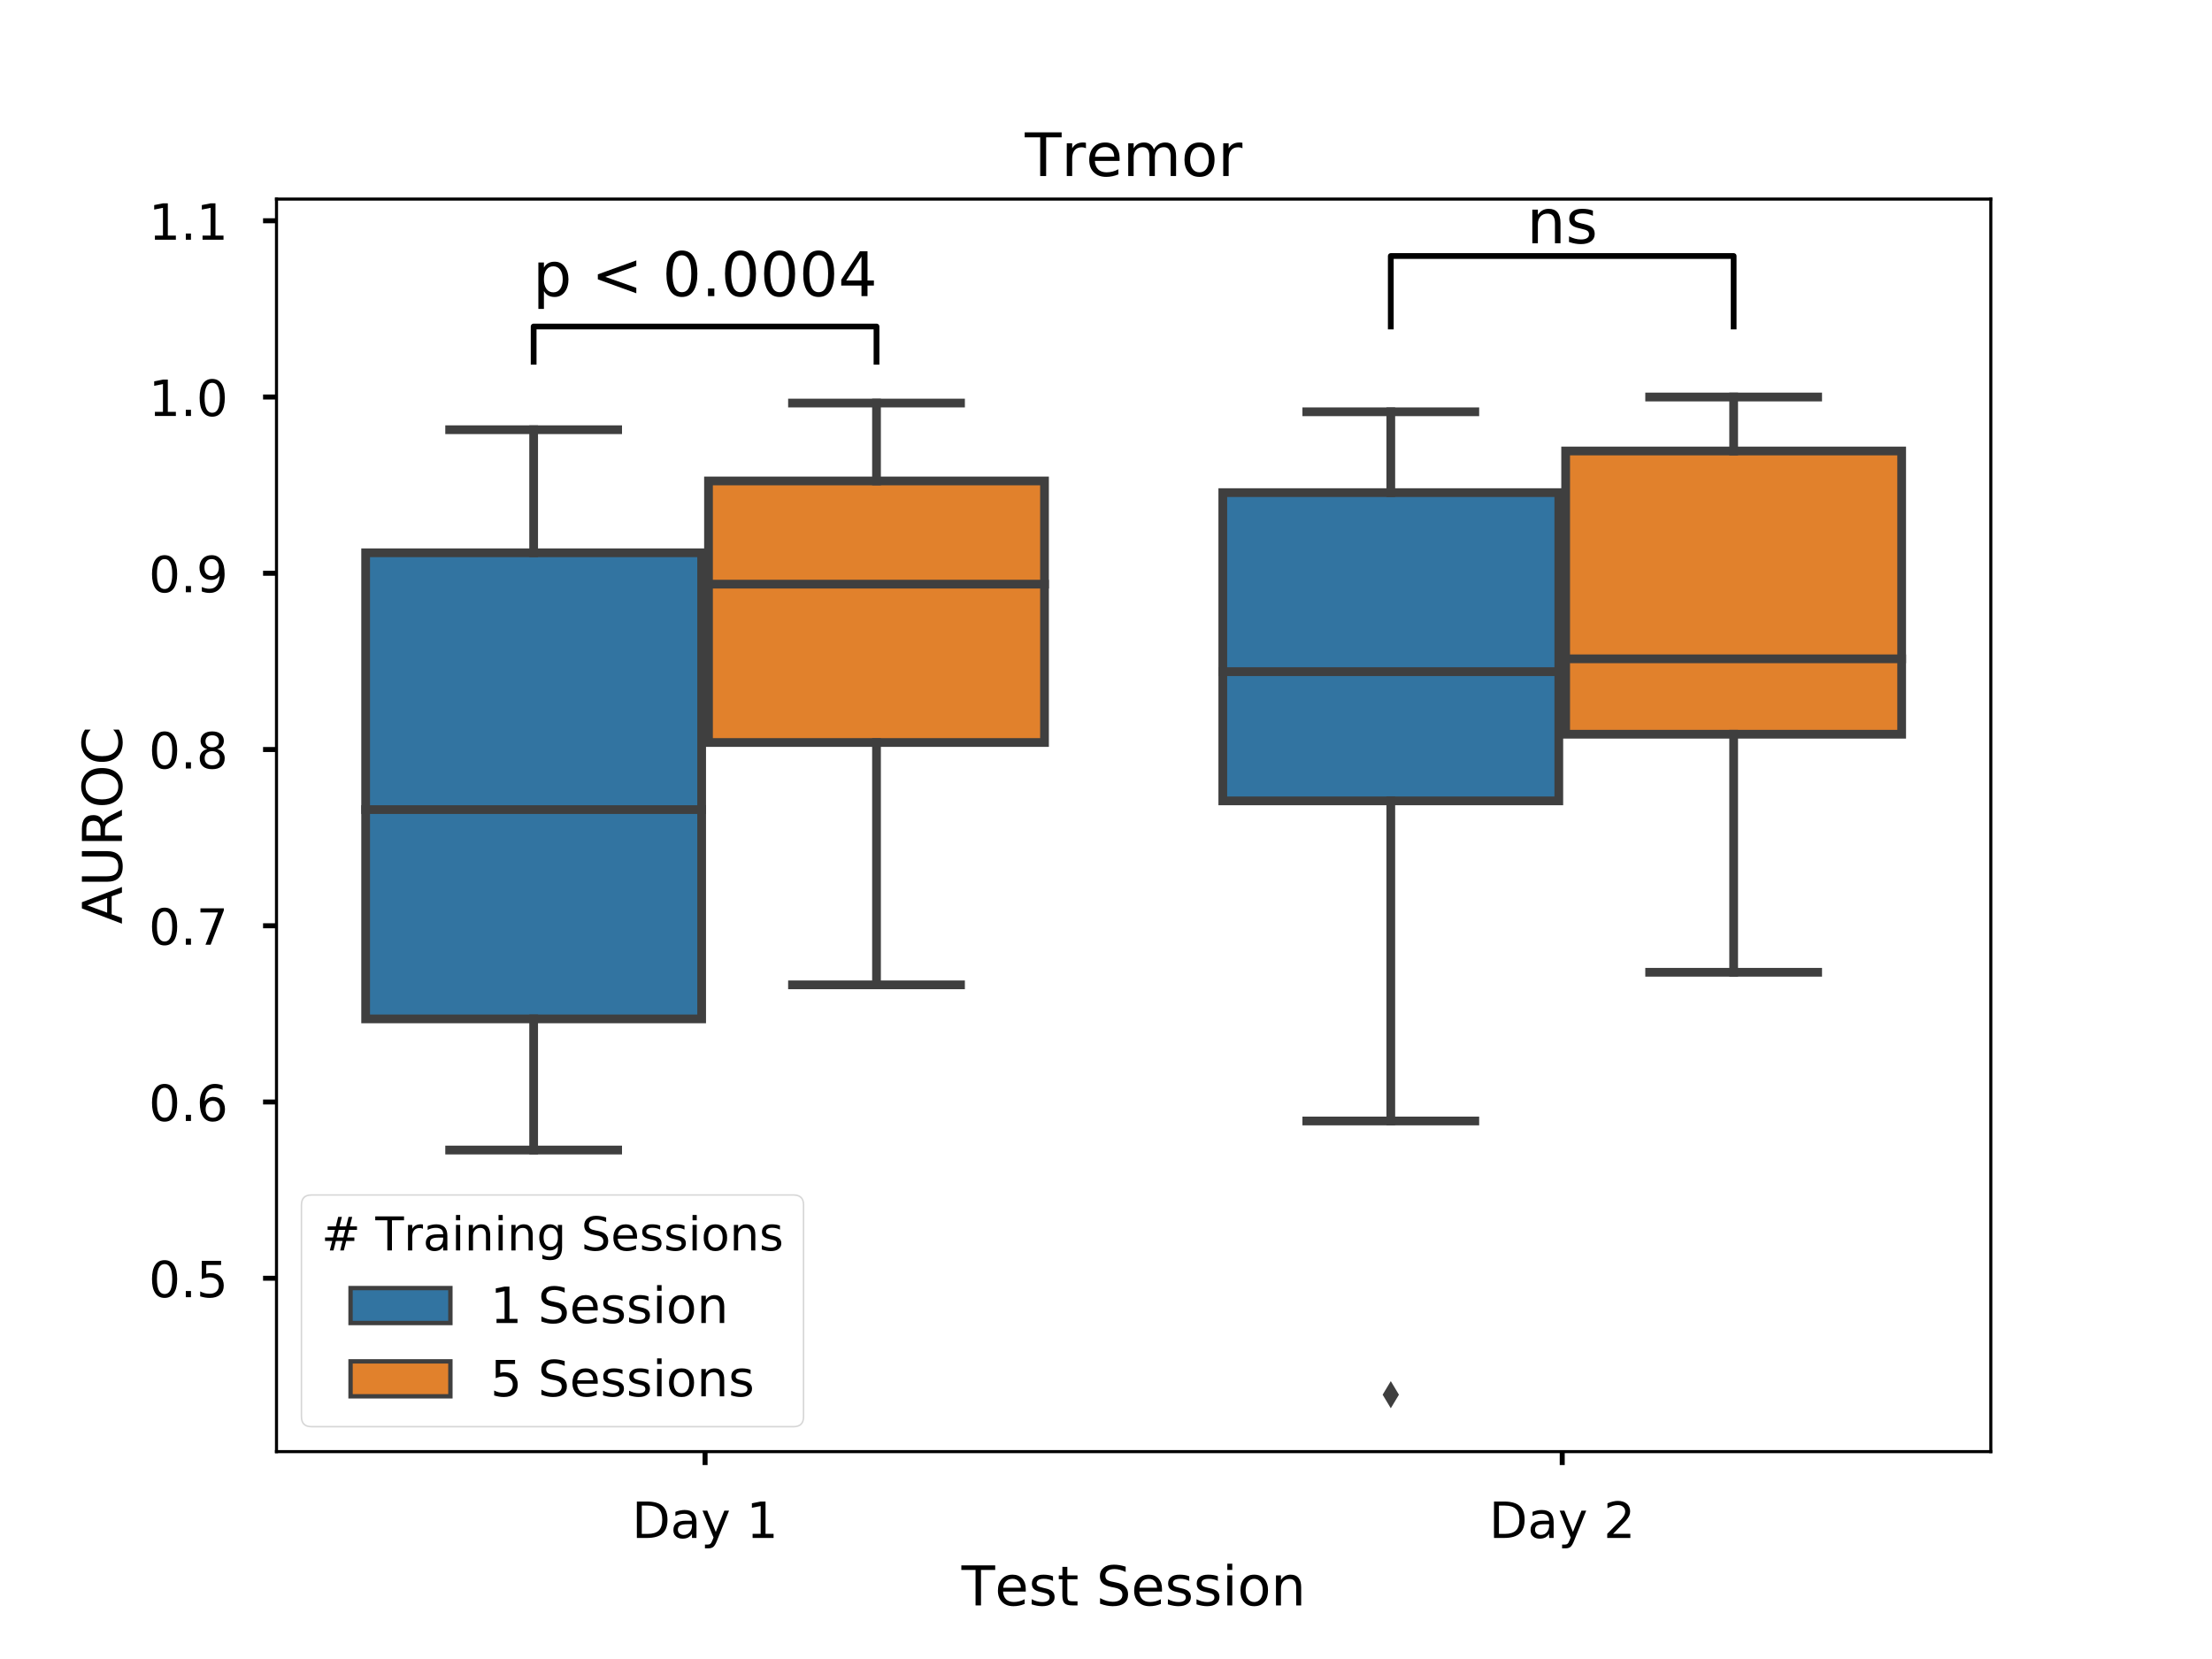
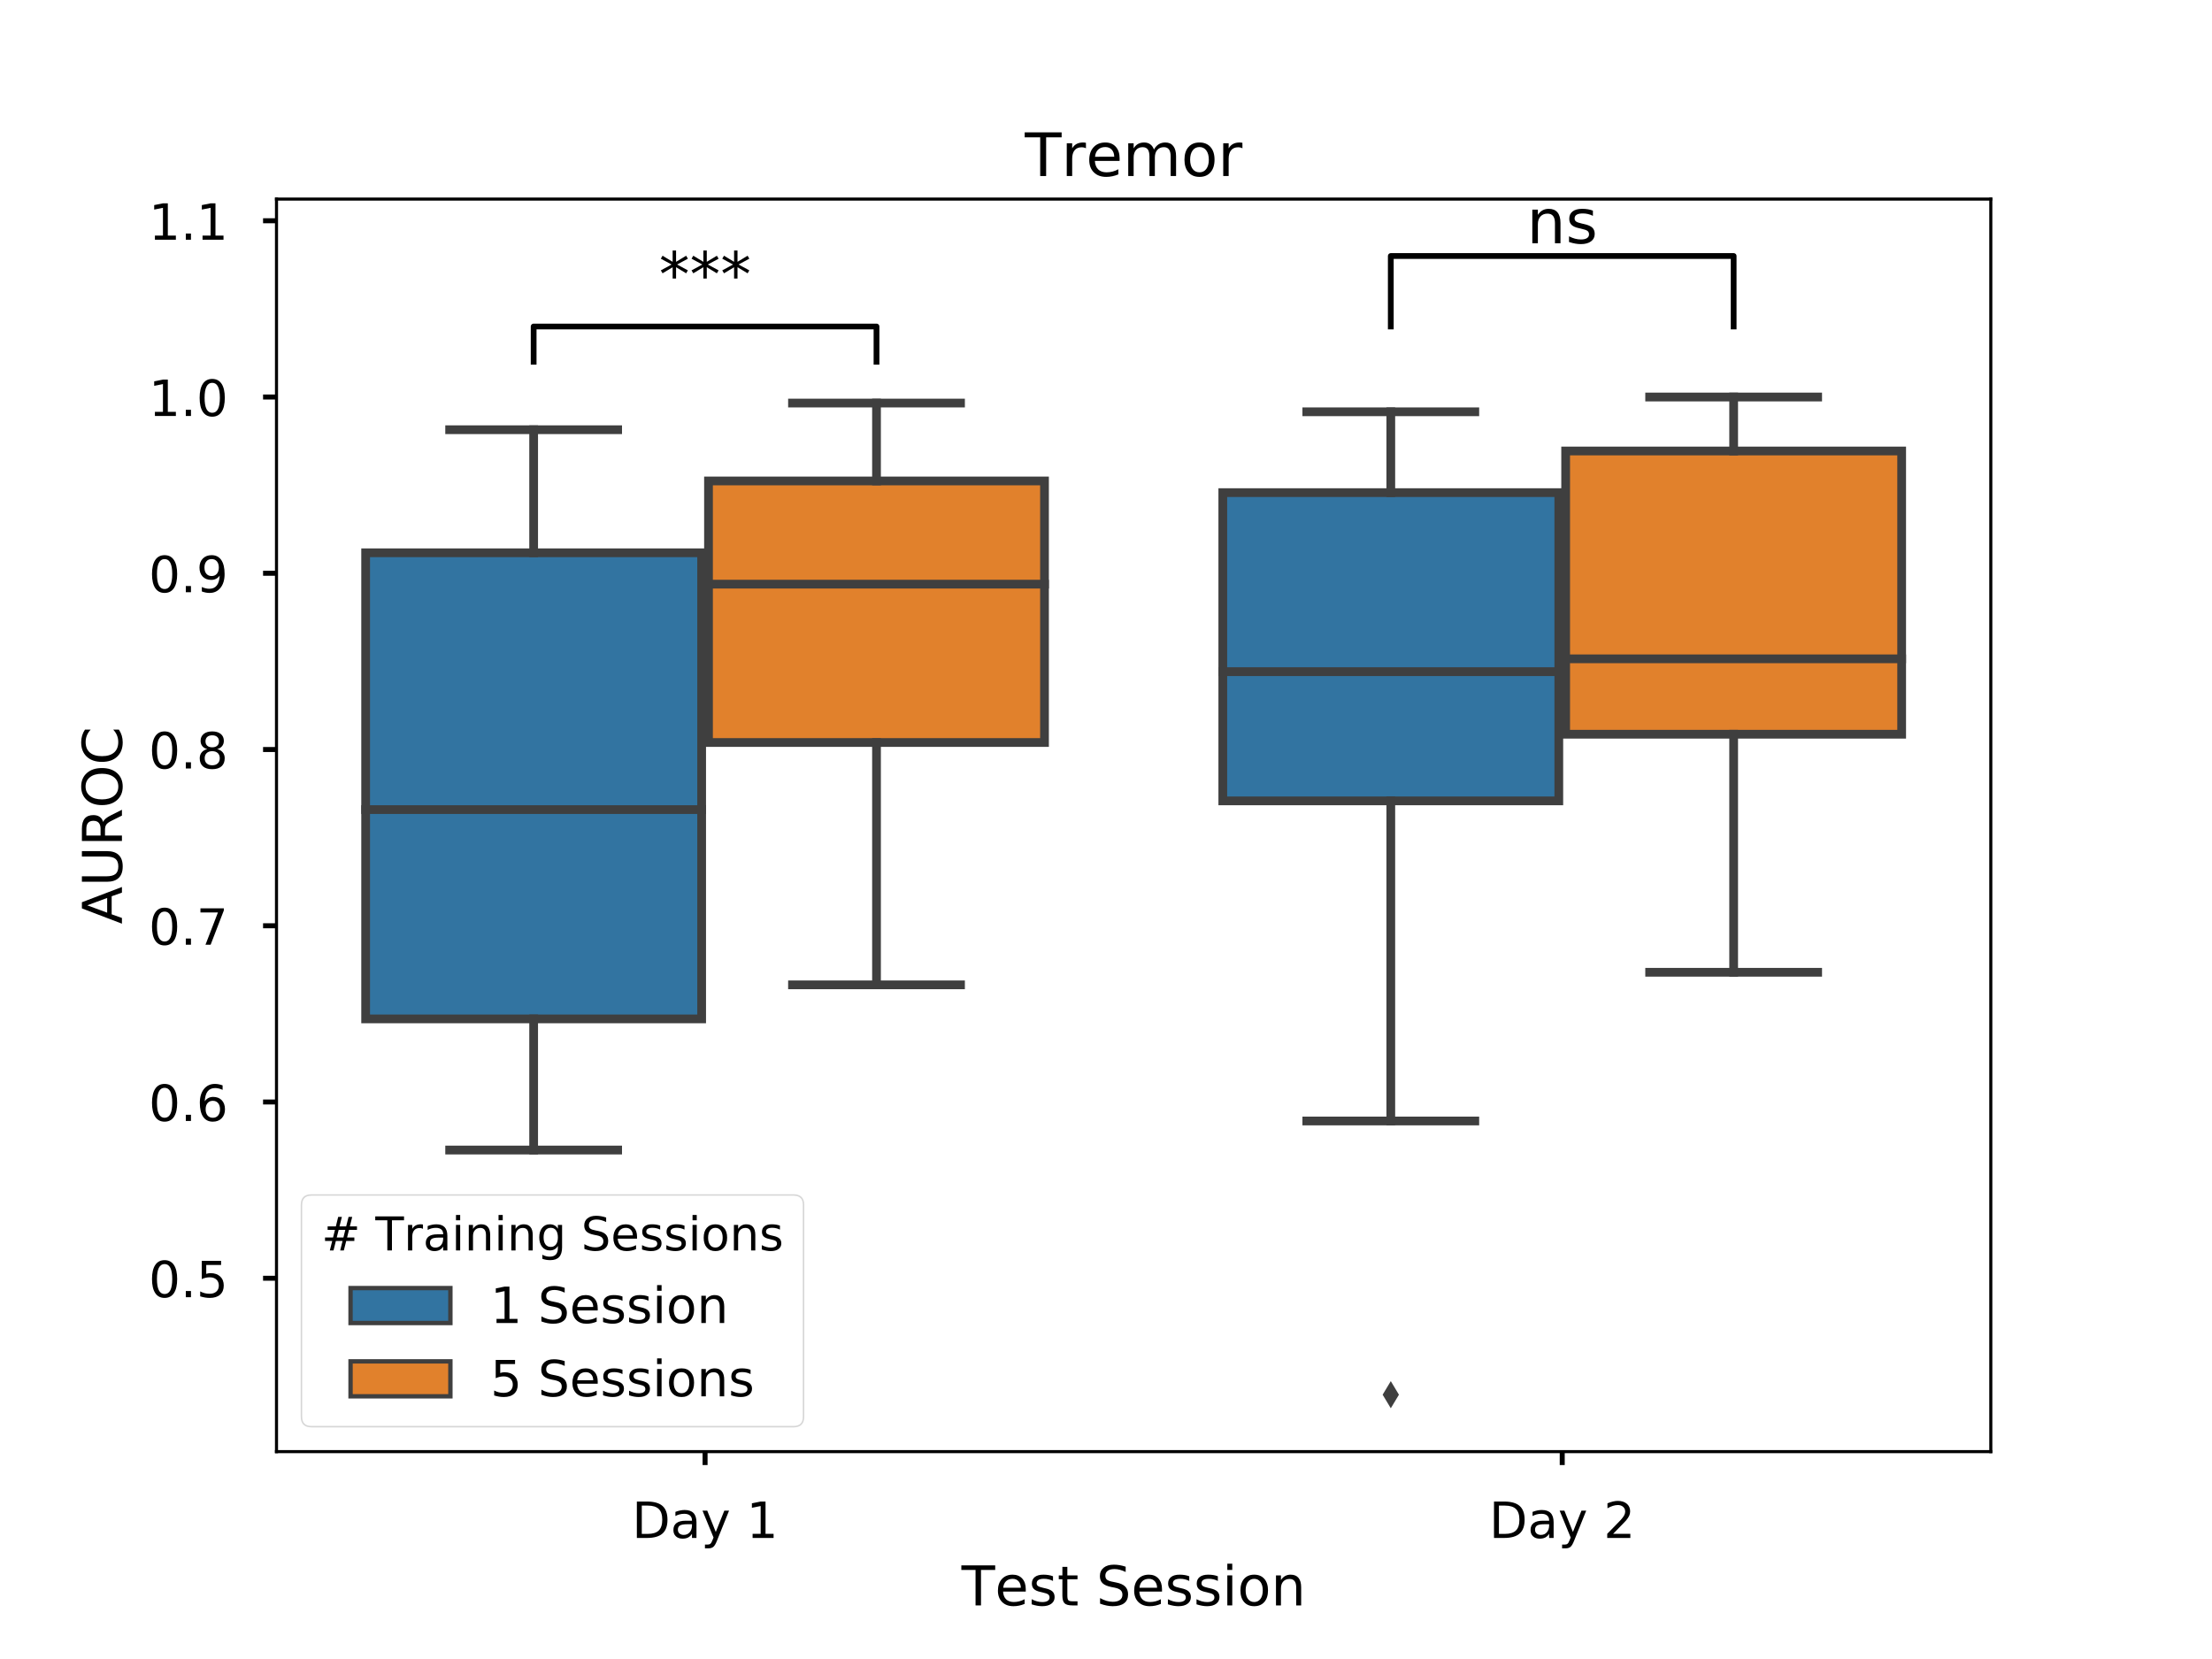
<svg xmlns="http://www.w3.org/2000/svg" xmlns:xlink="http://www.w3.org/1999/xlink" height="432pt" version="1.1" viewBox="0 0 576 432" width="576pt">
  <defs>
    <style type="text/css">
*{stroke-linecap:butt;stroke-linejoin:round;}
  </style>
  </defs>
  <g id="figure_1">
    <g id="patch_1">
      <path d="M 0 432  L 576 432  L 576 0  L 0 0  z " style="fill:#ffffff;" />
    </g>
    <g id="axes_1">
      <g id="patch_2">
        <path d="M 72 378  L 518.4 378  L 518.4 51.84  L 72 51.84  z " style="fill:#ffffff;" />
      </g>
      <g id="patch_3">
-         <path clip-path="url(#pdbc6263a49)" d="M 95.213 265.316  L 182.707 265.316  L 182.707 143.944  L 95.213 143.944  L 95.213 265.316  z " style="fill:#3274a1;stroke:#3f3f3f;stroke-linejoin:miter;stroke-width:2.275;" />
+         <path clip-path="url(#p9602bebd34)" d="M 95.213 265.316  L 182.707 265.316  L 182.707 143.944  L 95.213 143.944  L 95.213 265.316  z " style="fill:#3274a1;stroke:#3f3f3f;stroke-linejoin:miter;stroke-width:2.275;" />
      </g>
      <g id="patch_4">
-         <path clip-path="url(#pdbc6263a49)" d="M 184.493 193.346  L 271.987 193.346  L 271.987 125.238  L 184.493 125.238  L 184.493 193.346  z " style="fill:#e1812c;stroke:#3f3f3f;stroke-linejoin:miter;stroke-width:2.275;" />
+         <path clip-path="url(#p9602bebd34)" d="M 184.493 193.346  L 271.987 193.346  L 271.987 125.238  L 184.493 125.238  L 184.493 193.346  z " style="fill:#e1812c;stroke:#3f3f3f;stroke-linejoin:miter;stroke-width:2.275;" />
      </g>
      <g id="patch_5">
-         <path clip-path="url(#pdbc6263a49)" d="M 318.413 208.545  L 405.907 208.545  L 405.907 128.28  L 318.413 128.28  L 318.413 208.545  z " style="fill:#3274a1;stroke:#3f3f3f;stroke-linejoin:miter;stroke-width:2.275;" />
+         <path clip-path="url(#p9602bebd34)" d="M 318.413 208.545  L 405.907 208.545  L 405.907 128.28  L 318.413 128.28  L 318.413 208.545  z " style="fill:#3274a1;stroke:#3f3f3f;stroke-linejoin:miter;stroke-width:2.275;" />
      </g>
      <g id="patch_6">
-         <path clip-path="url(#pdbc6263a49)" d="M 407.693 191.19  L 495.187 191.19  L 495.187 117.435  L 407.693 117.435  L 407.693 191.19  z " style="fill:#e1812c;stroke:#3f3f3f;stroke-linejoin:miter;stroke-width:2.275;" />
+         <path clip-path="url(#p9602bebd34)" d="M 407.693 191.19  L 495.187 191.19  L 495.187 117.435  L 407.693 117.435  L 407.693 191.19  z " style="fill:#e1812c;stroke:#3f3f3f;stroke-linejoin:miter;stroke-width:2.275;" />
      </g>
      <g id="patch_7">
-         <path clip-path="url(#pdbc6263a49)" d="M 183.6 562.322  L 183.6 562.322  L 183.6 562.322  L 183.6 562.322  z " style="fill:#3274a1;stroke:#3f3f3f;stroke-linejoin:miter;stroke-width:1.137;" />
+         <path clip-path="url(#p9602bebd34)" d="M 183.6 562.322  L 183.6 562.322  L 183.6 562.322  L 183.6 562.322  z " style="fill:#3274a1;stroke:#3f3f3f;stroke-linejoin:miter;stroke-width:1.137;" />
      </g>
      <g id="patch_8">
-         <path clip-path="url(#pdbc6263a49)" d="M 183.6 562.322  L 183.6 562.322  L 183.6 562.322  L 183.6 562.322  z " style="fill:#e1812c;stroke:#3f3f3f;stroke-linejoin:miter;stroke-width:1.137;" />
+         <path clip-path="url(#p9602bebd34)" d="M 183.6 562.322  L 183.6 562.322  L 183.6 562.322  L 183.6 562.322  z " style="fill:#e1812c;stroke:#3f3f3f;stroke-linejoin:miter;stroke-width:1.137;" />
      </g>
      <g id="matplotlib.axis_1">
        <g id="xtick_1">
          <g id="line2d_1">
            <defs>
-               <path d="M 0 0  L 0 3.5  " id="m67f702f582" style="stroke:#000000;stroke-width:1.3;" />
-             </defs>
-             <g>
-               <use style="stroke:#000000;stroke-width:1.3;" x="183.6" xlink:href="#m67f702f582" y="378" />
+               <path d="M 0 0  L 0 3.5  " id="m0450194c5c" style="stroke:#000000;stroke-width:1.3;" />
+             </defs>
+             <g>
+               <use style="stroke:#000000;stroke-width:1.3;" x="183.6" xlink:href="#m0450194c5c" y="378" />
            </g>
          </g>
          <g id="text_1">
            <defs>
              <path d="M 19.672 64.797  L 19.672 8.109  L 31.594 8.109  Q 46.688 8.109 53.688 14.938  Q 60.688 21.781 60.688 36.531  Q 60.688 51.172 53.688 57.984  Q 46.688 64.797 31.594 64.797  z M 9.812 72.906  L 30.078 72.906  Q 51.266 72.906 61.172 64.094  Q 71.094 55.281 71.094 36.531  Q 71.094 17.672 61.125 8.828  Q 51.172 0 30.078 0  L 9.812 0  z " id="DejaVuSans-44" />
              <path d="M 34.281 27.484  Q 23.391 27.484 19.188 25  Q 14.984 22.516 14.984 16.5  Q 14.984 11.719 18.141 8.906  Q 21.297 6.109 26.703 6.109  Q 34.188 6.109 38.703 11.406  Q 43.219 16.703 43.219 25.484  L 43.219 27.484  z M 52.203 31.203  L 52.203 0  L 43.219 0  L 43.219 8.297  Q 40.141 3.328 35.547 0.953  Q 30.953 -1.422 24.312 -1.422  Q 15.922 -1.422 10.953 3.297  Q 6 8.016 6 15.922  Q 6 25.141 12.172 29.828  Q 18.359 34.516 30.609 34.516  L 43.219 34.516  L 43.219 35.406  Q 43.219 41.609 39.141 45  Q 35.062 48.391 27.688 48.391  Q 23 48.391 18.547 47.266  Q 14.109 46.141 10.016 43.891  L 10.016 52.203  Q 14.938 54.109 19.578 55.047  Q 24.219 56 28.609 56  Q 40.484 56 46.344 49.844  Q 52.203 43.703 52.203 31.203  z " id="DejaVuSans-61" />
              <path d="M 32.172 -5.078  Q 28.375 -14.844 24.75 -17.812  Q 21.141 -20.797 15.094 -20.797  L 7.906 -20.797  L 7.906 -13.281  L 13.188 -13.281  Q 16.891 -13.281 18.938 -11.516  Q 21 -9.766 23.484 -3.219  L 25.094 0.875  L 2.984 54.688  L 12.5 54.688  L 29.594 11.922  L 46.688 54.688  L 56.203 54.688  z " id="DejaVuSans-79" />
              <path id="DejaVuSans-20" />
              <path d="M 12.406 8.297  L 28.516 8.297  L 28.516 63.922  L 10.984 60.406  L 10.984 69.391  L 28.422 72.906  L 38.281 72.906  L 38.281 8.297  L 54.391 8.297  L 54.391 0  L 12.406 0  z " id="DejaVuSans-31" />
            </defs>
            <g transform="translate(164.5631 400.478)scale(0.13 -0.13)">
              <use xlink:href="#DejaVuSans-44" />
              <use x="77.002" xlink:href="#DejaVuSans-61" />
              <use x="138.281" xlink:href="#DejaVuSans-79" />
              <use x="197.461" xlink:href="#DejaVuSans-20" />
              <use x="229.248" xlink:href="#DejaVuSans-31" />
            </g>
          </g>
        </g>
        <g id="xtick_2">
          <g id="line2d_2">
            <g>
-               <use style="stroke:#000000;stroke-width:1.3;" x="406.8" xlink:href="#m67f702f582" y="378" />
+               <use style="stroke:#000000;stroke-width:1.3;" x="406.8" xlink:href="#m0450194c5c" y="378" />
            </g>
          </g>
          <g id="text_2">
            <defs>
              <path d="M 19.188 8.297  L 53.609 8.297  L 53.609 0  L 7.328 0  L 7.328 8.297  Q 12.938 14.109 22.625 23.891  Q 32.328 33.688 34.812 36.531  Q 39.547 41.844 41.422 45.531  Q 43.312 49.219 43.312 52.781  Q 43.312 58.594 39.234 62.25  Q 35.156 65.922 28.609 65.922  Q 23.969 65.922 18.812 64.312  Q 13.672 62.703 7.812 59.422  L 7.812 69.391  Q 13.766 71.781 18.938 73  Q 24.125 74.219 28.422 74.219  Q 39.75 74.219 46.484 68.547  Q 53.219 62.891 53.219 53.422  Q 53.219 48.922 51.531 44.891  Q 49.859 40.875 45.406 35.406  Q 44.188 33.984 37.641 27.219  Q 31.109 20.453 19.188 8.297  z " id="DejaVuSans-32" />
            </defs>
            <g transform="translate(387.7631 400.478)scale(0.13 -0.13)">
              <use xlink:href="#DejaVuSans-44" />
              <use x="77.002" xlink:href="#DejaVuSans-61" />
              <use x="138.281" xlink:href="#DejaVuSans-79" />
              <use x="197.461" xlink:href="#DejaVuSans-20" />
              <use x="229.248" xlink:href="#DejaVuSans-32" />
            </g>
          </g>
        </g>
        <g id="text_3">
          <defs>
            <path d="M -0.297 72.906  L 61.375 72.906  L 61.375 64.594  L 35.5 64.594  L 35.5 0  L 25.594 0  L 25.594 64.594  L -0.297 64.594  z " id="DejaVuSans-54" />
            <path d="M 56.203 29.594  L 56.203 25.203  L 14.891 25.203  Q 15.484 15.922 20.484 11.062  Q 25.484 6.203 34.422 6.203  Q 39.594 6.203 44.453 7.469  Q 49.312 8.734 54.109 11.281  L 54.109 2.781  Q 49.266 0.734 44.188 -0.344  Q 39.109 -1.422 33.891 -1.422  Q 20.797 -1.422 13.156 6.188  Q 5.516 13.812 5.516 26.812  Q 5.516 40.234 12.766 48.109  Q 20.016 56 32.328 56  Q 43.359 56 49.781 48.891  Q 56.203 41.797 56.203 29.594  z M 47.219 32.234  Q 47.125 39.594 43.094 43.984  Q 39.062 48.391 32.422 48.391  Q 24.906 48.391 20.391 44.141  Q 15.875 39.891 15.188 32.172  z " id="DejaVuSans-65" />
            <path d="M 44.281 53.078  L 44.281 44.578  Q 40.484 46.531 36.375 47.5  Q 32.281 48.484 27.875 48.484  Q 21.188 48.484 17.844 46.438  Q 14.5 44.391 14.5 40.281  Q 14.5 37.156 16.891 35.375  Q 19.281 33.594 26.516 31.984  L 29.594 31.297  Q 39.156 29.25 43.188 25.516  Q 47.219 21.781 47.219 15.094  Q 47.219 7.469 41.188 3.016  Q 35.156 -1.422 24.609 -1.422  Q 20.219 -1.422 15.453 -0.562  Q 10.688 0.297 5.422 2  L 5.422 11.281  Q 10.406 8.688 15.234 7.391  Q 20.062 6.109 24.812 6.109  Q 31.156 6.109 34.562 8.281  Q 37.984 10.453 37.984 14.406  Q 37.984 18.062 35.516 20.016  Q 33.062 21.969 24.703 23.781  L 21.578 24.516  Q 13.234 26.266 9.516 29.906  Q 5.812 33.547 5.812 39.891  Q 5.812 47.609 11.281 51.797  Q 16.75 56 26.812 56  Q 31.781 56 36.172 55.266  Q 40.578 54.547 44.281 53.078  z " id="DejaVuSans-73" />
            <path d="M 18.312 70.219  L 18.312 54.688  L 36.812 54.688  L 36.812 47.703  L 18.312 47.703  L 18.312 18.016  Q 18.312 11.328 20.141 9.422  Q 21.969 7.516 27.594 7.516  L 36.812 7.516  L 36.812 0  L 27.594 0  Q 17.188 0 13.234 3.875  Q 9.281 7.766 9.281 18.016  L 9.281 47.703  L 2.688 47.703  L 2.688 54.688  L 9.281 54.688  L 9.281 70.219  z " id="DejaVuSans-74" />
            <path d="M 53.516 70.516  L 53.516 60.891  Q 47.906 63.578 42.922 64.891  Q 37.938 66.219 33.297 66.219  Q 25.25 66.219 20.875 63.094  Q 16.5 59.969 16.5 54.203  Q 16.5 49.359 19.406 46.891  Q 22.312 44.438 30.422 42.922  L 36.375 41.703  Q 47.406 39.594 52.656 34.297  Q 57.906 29 57.906 20.125  Q 57.906 9.516 50.797 4.047  Q 43.703 -1.422 29.984 -1.422  Q 24.812 -1.422 18.969 -0.25  Q 13.141 0.922 6.891 3.219  L 6.891 13.375  Q 12.891 10.016 18.656 8.297  Q 24.422 6.594 29.984 6.594  Q 38.422 6.594 43.016 9.906  Q 47.609 13.234 47.609 19.391  Q 47.609 24.75 44.312 27.781  Q 41.016 30.812 33.5 32.328  L 27.484 33.5  Q 16.453 35.688 11.516 40.375  Q 6.594 45.062 6.594 53.422  Q 6.594 63.094 13.406 68.656  Q 20.219 74.219 32.172 74.219  Q 37.312 74.219 42.625 73.281  Q 47.953 72.359 53.516 70.516  z " id="DejaVuSans-53" />
            <path d="M 9.422 54.688  L 18.406 54.688  L 18.406 0  L 9.422 0  z M 9.422 75.984  L 18.406 75.984  L 18.406 64.594  L 9.422 64.594  z " id="DejaVuSans-69" />
            <path d="M 30.609 48.391  Q 23.391 48.391 19.188 42.75  Q 14.984 37.109 14.984 27.297  Q 14.984 17.484 19.156 11.844  Q 23.344 6.203 30.609 6.203  Q 37.797 6.203 41.984 11.859  Q 46.188 17.531 46.188 27.297  Q 46.188 37.016 41.984 42.703  Q 37.797 48.391 30.609 48.391  z M 30.609 56  Q 42.328 56 49.016 48.375  Q 55.719 40.766 55.719 27.297  Q 55.719 13.875 49.016 6.219  Q 42.328 -1.422 30.609 -1.422  Q 18.844 -1.422 12.172 6.219  Q 5.516 13.875 5.516 27.297  Q 5.516 40.766 12.172 48.375  Q 18.844 56 30.609 56  z " id="DejaVuSans-6f" />
            <path d="M 54.891 33.016  L 54.891 0  L 45.906 0  L 45.906 32.719  Q 45.906 40.484 42.875 44.328  Q 39.844 48.188 33.797 48.188  Q 26.516 48.188 22.312 43.547  Q 18.109 38.922 18.109 30.906  L 18.109 0  L 9.078 0  L 9.078 54.688  L 18.109 54.688  L 18.109 46.188  Q 21.344 51.125 25.703 53.562  Q 30.078 56 35.797 56  Q 45.219 56 50.047 50.172  Q 54.891 44.344 54.891 33.016  z " id="DejaVuSans-6e" />
          </defs>
          <g transform="translate(250.3717 418.0473)scale(0.143 -0.143)">
            <use xlink:href="#DejaVuSans-54" />
            <use x="60.818" xlink:href="#DejaVuSans-65" />
            <use x="122.342" xlink:href="#DejaVuSans-73" />
            <use x="174.441" xlink:href="#DejaVuSans-74" />
            <use x="213.65" xlink:href="#DejaVuSans-20" />
            <use x="245.438" xlink:href="#DejaVuSans-53" />
            <use x="308.914" xlink:href="#DejaVuSans-65" />
            <use x="370.438" xlink:href="#DejaVuSans-73" />
            <use x="422.537" xlink:href="#DejaVuSans-73" />
            <use x="474.637" xlink:href="#DejaVuSans-69" />
            <use x="502.42" xlink:href="#DejaVuSans-6f" />
            <use x="563.602" xlink:href="#DejaVuSans-6e" />
          </g>
        </g>
      </g>
      <g id="matplotlib.axis_2">
        <g id="ytick_1">
          <g id="line2d_3">
            <defs>
-               <path d="M 0 0  L -3.5 0  " id="m0c16122451" style="stroke:#000000;stroke-width:1.3;" />
-             </defs>
-             <g>
-               <use style="stroke:#000000;stroke-width:1.3;" x="72" xlink:href="#m0c16122451" y="332.851" />
+               <path d="M 0 0  L -3.5 0  " id="me47963b258" style="stroke:#000000;stroke-width:1.3;" />
+             </defs>
+             <g>
+               <use style="stroke:#000000;stroke-width:1.3;" x="72" xlink:href="#me47963b258" y="332.851" />
            </g>
          </g>
          <g id="text_4">
            <defs>
              <path d="M 31.781 66.406  Q 24.172 66.406 20.328 58.906  Q 16.5 51.422 16.5 36.375  Q 16.5 21.391 20.328 13.891  Q 24.172 6.391 31.781 6.391  Q 39.453 6.391 43.281 13.891  Q 47.125 21.391 47.125 36.375  Q 47.125 51.422 43.281 58.906  Q 39.453 66.406 31.781 66.406  z M 31.781 74.219  Q 44.047 74.219 50.516 64.516  Q 56.984 54.828 56.984 36.375  Q 56.984 17.969 50.516 8.266  Q 44.047 -1.422 31.781 -1.422  Q 19.531 -1.422 13.062 8.266  Q 6.594 17.969 6.594 36.375  Q 6.594 54.828 13.062 64.516  Q 19.531 74.219 31.781 74.219  z " id="DejaVuSans-30" />
              <path d="M 10.688 12.406  L 21 12.406  L 21 0  L 10.688 0  z " id="DejaVuSans-2e" />
              <path d="M 10.797 72.906  L 49.516 72.906  L 49.516 64.594  L 19.828 64.594  L 19.828 46.734  Q 21.969 47.469 24.109 47.828  Q 26.266 48.188 28.422 48.188  Q 40.625 48.188 47.75 41.5  Q 54.891 34.812 54.891 23.391  Q 54.891 11.625 47.562 5.094  Q 40.234 -1.422 26.906 -1.422  Q 22.312 -1.422 17.547 -0.641  Q 12.797 0.141 7.719 1.703  L 7.719 11.625  Q 12.109 9.234 16.797 8.062  Q 21.484 6.891 26.703 6.891  Q 35.156 6.891 40.078 11.328  Q 45.016 15.766 45.016 23.391  Q 45.016 31 40.078 35.438  Q 35.156 39.891 26.703 39.891  Q 22.75 39.891 18.812 39.016  Q 14.891 38.141 10.797 36.281  z " id="DejaVuSans-35" />
            </defs>
            <g transform="translate(38.72594 337.7904)scale(0.13 -0.13)">
              <use xlink:href="#DejaVuSans-30" />
              <use x="63.623" xlink:href="#DejaVuSans-2e" />
              <use x="95.41" xlink:href="#DejaVuSans-35" />
            </g>
          </g>
        </g>
        <g id="ytick_2">
          <g id="line2d_4">
            <g>
-               <use style="stroke:#000000;stroke-width:1.3;" x="72" xlink:href="#m0c16122451" y="286.957" />
+               <use style="stroke:#000000;stroke-width:1.3;" x="72" xlink:href="#me47963b258" y="286.957" />
            </g>
          </g>
          <g id="text_5">
            <defs>
              <path d="M 33.016 40.375  Q 26.375 40.375 22.484 35.828  Q 18.609 31.297 18.609 23.391  Q 18.609 15.531 22.484 10.953  Q 26.375 6.391 33.016 6.391  Q 39.656 6.391 43.531 10.953  Q 47.406 15.531 47.406 23.391  Q 47.406 31.297 43.531 35.828  Q 39.656 40.375 33.016 40.375  z M 52.594 71.297  L 52.594 62.312  Q 48.875 64.062 45.094 64.984  Q 41.312 65.922 37.594 65.922  Q 27.828 65.922 22.672 59.328  Q 17.531 52.734 16.797 39.406  Q 19.672 43.656 24.016 45.922  Q 28.375 48.188 33.594 48.188  Q 44.578 48.188 50.953 41.516  Q 57.328 34.859 57.328 23.391  Q 57.328 12.156 50.688 5.359  Q 44.047 -1.422 33.016 -1.422  Q 20.359 -1.422 13.672 8.266  Q 6.984 17.969 6.984 36.375  Q 6.984 53.656 15.188 63.938  Q 23.391 74.219 37.203 74.219  Q 40.922 74.219 44.703 73.484  Q 48.484 72.75 52.594 71.297  z " id="DejaVuSans-36" />
            </defs>
            <g transform="translate(38.72594 291.8962)scale(0.13 -0.13)">
              <use xlink:href="#DejaVuSans-30" />
              <use x="63.623" xlink:href="#DejaVuSans-2e" />
              <use x="95.41" xlink:href="#DejaVuSans-36" />
            </g>
          </g>
        </g>
        <g id="ytick_3">
          <g id="line2d_5">
            <g>
-               <use style="stroke:#000000;stroke-width:1.3;" x="72" xlink:href="#m0c16122451" y="241.063" />
+               <use style="stroke:#000000;stroke-width:1.3;" x="72" xlink:href="#me47963b258" y="241.063" />
            </g>
          </g>
          <g id="text_6">
            <defs>
              <path d="M 8.203 72.906  L 55.078 72.906  L 55.078 68.703  L 28.609 0  L 18.312 0  L 43.219 64.594  L 8.203 64.594  z " id="DejaVuSans-37" />
            </defs>
            <g transform="translate(38.72594 246.0021)scale(0.13 -0.13)">
              <use xlink:href="#DejaVuSans-30" />
              <use x="63.623" xlink:href="#DejaVuSans-2e" />
              <use x="95.41" xlink:href="#DejaVuSans-37" />
            </g>
          </g>
        </g>
        <g id="ytick_4">
          <g id="line2d_6">
            <g>
-               <use style="stroke:#000000;stroke-width:1.3;" x="72" xlink:href="#m0c16122451" y="195.169" />
+               <use style="stroke:#000000;stroke-width:1.3;" x="72" xlink:href="#me47963b258" y="195.169" />
            </g>
          </g>
          <g id="text_7">
            <defs>
              <path d="M 31.781 34.625  Q 24.75 34.625 20.719 30.859  Q 16.703 27.094 16.703 20.516  Q 16.703 13.922 20.719 10.156  Q 24.75 6.391 31.781 6.391  Q 38.812 6.391 42.859 10.172  Q 46.922 13.969 46.922 20.516  Q 46.922 27.094 42.891 30.859  Q 38.875 34.625 31.781 34.625  z M 21.922 38.812  Q 15.578 40.375 12.031 44.719  Q 8.5 49.078 8.5 55.328  Q 8.5 64.062 14.719 69.141  Q 20.953 74.219 31.781 74.219  Q 42.672 74.219 48.875 69.141  Q 55.078 64.062 55.078 55.328  Q 55.078 49.078 51.531 44.719  Q 48 40.375 41.703 38.812  Q 48.828 37.156 52.797 32.312  Q 56.781 27.484 56.781 20.516  Q 56.781 9.906 50.312 4.234  Q 43.844 -1.422 31.781 -1.422  Q 19.734 -1.422 13.25 4.234  Q 6.781 9.906 6.781 20.516  Q 6.781 27.484 10.781 32.312  Q 14.797 37.156 21.922 38.812  z M 18.312 54.391  Q 18.312 48.734 21.844 45.562  Q 25.391 42.391 31.781 42.391  Q 38.141 42.391 41.719 45.562  Q 45.312 48.734 45.312 54.391  Q 45.312 60.062 41.719 63.234  Q 38.141 66.406 31.781 66.406  Q 25.391 66.406 21.844 63.234  Q 18.312 60.062 18.312 54.391  z " id="DejaVuSans-38" />
            </defs>
            <g transform="translate(38.72594 200.108)scale(0.13 -0.13)">
              <use xlink:href="#DejaVuSans-30" />
              <use x="63.623" xlink:href="#DejaVuSans-2e" />
              <use x="95.41" xlink:href="#DejaVuSans-38" />
            </g>
          </g>
        </g>
        <g id="ytick_5">
          <g id="line2d_7">
            <g>
-               <use style="stroke:#000000;stroke-width:1.3;" x="72" xlink:href="#m0c16122451" y="149.275" />
+               <use style="stroke:#000000;stroke-width:1.3;" x="72" xlink:href="#me47963b258" y="149.275" />
            </g>
          </g>
          <g id="text_8">
            <defs>
              <path d="M 10.984 1.516  L 10.984 10.5  Q 14.703 8.734 18.5 7.812  Q 22.312 6.891 25.984 6.891  Q 35.75 6.891 40.891 13.453  Q 46.047 20.016 46.781 33.406  Q 43.953 29.203 39.594 26.953  Q 35.25 24.703 29.984 24.703  Q 19.047 24.703 12.672 31.312  Q 6.297 37.938 6.297 49.422  Q 6.297 60.641 12.938 67.422  Q 19.578 74.219 30.609 74.219  Q 43.266 74.219 49.922 64.516  Q 56.594 54.828 56.594 36.375  Q 56.594 19.141 48.406 8.859  Q 40.234 -1.422 26.422 -1.422  Q 22.703 -1.422 18.891 -0.688  Q 15.094 0.047 10.984 1.516  z M 30.609 32.422  Q 37.25 32.422 41.125 36.953  Q 45.016 41.5 45.016 49.422  Q 45.016 57.281 41.125 61.844  Q 37.25 66.406 30.609 66.406  Q 23.969 66.406 20.094 61.844  Q 16.219 57.281 16.219 49.422  Q 16.219 41.5 20.094 36.953  Q 23.969 32.422 30.609 32.422  z " id="DejaVuSans-39" />
            </defs>
            <g transform="translate(38.72594 154.2139)scale(0.13 -0.13)">
              <use xlink:href="#DejaVuSans-30" />
              <use x="63.623" xlink:href="#DejaVuSans-2e" />
              <use x="95.41" xlink:href="#DejaVuSans-39" />
            </g>
          </g>
        </g>
        <g id="ytick_6">
          <g id="line2d_8">
            <g>
-               <use style="stroke:#000000;stroke-width:1.3;" x="72" xlink:href="#m0c16122451" y="103.381" />
+               <use style="stroke:#000000;stroke-width:1.3;" x="72" xlink:href="#me47963b258" y="103.381" />
            </g>
          </g>
          <g id="text_9">
            <g transform="translate(38.72594 108.3197)scale(0.13 -0.13)">
              <use xlink:href="#DejaVuSans-31" />
              <use x="63.623" xlink:href="#DejaVuSans-2e" />
              <use x="95.41" xlink:href="#DejaVuSans-30" />
            </g>
          </g>
        </g>
        <g id="ytick_7">
          <g id="line2d_9">
            <g>
-               <use style="stroke:#000000;stroke-width:1.3;" x="72" xlink:href="#m0c16122451" y="57.487" />
+               <use style="stroke:#000000;stroke-width:1.3;" x="72" xlink:href="#me47963b258" y="57.487" />
            </g>
          </g>
          <g id="text_10">
            <g transform="translate(38.72594 62.42561)scale(0.13 -0.13)">
              <use xlink:href="#DejaVuSans-31" />
              <use x="63.623" xlink:href="#DejaVuSans-2e" />
              <use x="95.41" xlink:href="#DejaVuSans-31" />
            </g>
          </g>
        </g>
        <g id="text_11">
          <defs>
            <path d="M 34.188 63.188  L 20.797 26.906  L 47.609 26.906  z M 28.609 72.906  L 39.797 72.906  L 67.578 0  L 57.328 0  L 50.688 18.703  L 17.828 18.703  L 11.188 0  L 0.781 0  z " id="DejaVuSans-41" />
            <path d="M 8.688 72.906  L 18.609 72.906  L 18.609 28.609  Q 18.609 16.891 22.844 11.734  Q 27.094 6.594 36.625 6.594  Q 46.094 6.594 50.344 11.734  Q 54.594 16.891 54.594 28.609  L 54.594 72.906  L 64.5 72.906  L 64.5 27.391  Q 64.5 13.141 57.438 5.859  Q 50.391 -1.422 36.625 -1.422  Q 22.797 -1.422 15.734 5.859  Q 8.688 13.141 8.688 27.391  z " id="DejaVuSans-55" />
            <path d="M 44.391 34.188  Q 47.562 33.109 50.562 29.594  Q 53.562 26.078 56.594 19.922  L 66.609 0  L 56 0  L 46.688 18.703  Q 43.062 26.031 39.672 28.422  Q 36.281 30.812 30.422 30.812  L 19.672 30.812  L 19.672 0  L 9.812 0  L 9.812 72.906  L 32.078 72.906  Q 44.578 72.906 50.734 67.672  Q 56.891 62.453 56.891 51.906  Q 56.891 45.016 53.688 40.469  Q 50.484 35.938 44.391 34.188  z M 19.672 64.797  L 19.672 38.922  L 32.078 38.922  Q 39.203 38.922 42.844 42.219  Q 46.484 45.516 46.484 51.906  Q 46.484 58.297 42.844 61.547  Q 39.203 64.797 32.078 64.797  z " id="DejaVuSans-52" />
            <path d="M 39.406 66.219  Q 28.656 66.219 22.328 58.203  Q 16.016 50.203 16.016 36.375  Q 16.016 22.609 22.328 14.594  Q 28.656 6.594 39.406 6.594  Q 50.141 6.594 56.422 14.594  Q 62.703 22.609 62.703 36.375  Q 62.703 50.203 56.422 58.203  Q 50.141 66.219 39.406 66.219  z M 39.406 74.219  Q 54.734 74.219 63.906 63.938  Q 73.094 53.656 73.094 36.375  Q 73.094 19.141 63.906 8.859  Q 54.734 -1.422 39.406 -1.422  Q 24.031 -1.422 14.812 8.828  Q 5.609 19.094 5.609 36.375  Q 5.609 53.656 14.812 63.938  Q 24.031 74.219 39.406 74.219  z " id="DejaVuSans-4f" />
            <path d="M 64.406 67.281  L 64.406 56.891  Q 59.422 61.531 53.781 63.812  Q 48.141 66.109 41.797 66.109  Q 29.297 66.109 22.656 58.469  Q 16.016 50.828 16.016 36.375  Q 16.016 21.969 22.656 14.328  Q 29.297 6.688 41.797 6.688  Q 48.141 6.688 53.781 8.984  Q 59.422 11.281 64.406 15.922  L 64.406 5.609  Q 59.234 2.094 53.438 0.328  Q 47.656 -1.422 41.219 -1.422  Q 24.656 -1.422 15.125 8.703  Q 5.609 18.844 5.609 36.375  Q 5.609 53.953 15.125 64.078  Q 24.656 74.219 41.219 74.219  Q 47.75 74.219 53.531 72.484  Q 59.328 70.75 64.406 67.281  z " id="DejaVuSans-43" />
          </defs>
          <g transform="translate(31.75198 240.6332)rotate(-90)scale(0.143 -0.143)">
            <use xlink:href="#DejaVuSans-41" />
            <use x="68.408" xlink:href="#DejaVuSans-55" />
            <use x="141.602" xlink:href="#DejaVuSans-52" />
            <use x="211.084" xlink:href="#DejaVuSans-4f" />
            <use x="289.795" xlink:href="#DejaVuSans-43" />
          </g>
        </g>
      </g>
      <g id="line2d_10">
-         <path clip-path="url(#pdbc6263a49)" d="M 138.96 265.316  L 138.96 299.466  " style="fill:none;stroke:#3f3f3f;stroke-linecap:square;stroke-width:2.275;" />
+         <path clip-path="url(#p9602bebd34)" d="M 138.96 265.316  L 138.96 299.466  " style="fill:none;stroke:#3f3f3f;stroke-linecap:square;stroke-width:2.275;" />
      </g>
      <g id="line2d_11">
-         <path clip-path="url(#pdbc6263a49)" d="M 138.96 143.944  L 138.96 111.901  " style="fill:none;stroke:#3f3f3f;stroke-linecap:square;stroke-width:2.275;" />
+         <path clip-path="url(#p9602bebd34)" d="M 138.96 143.944  L 138.96 111.901  " style="fill:none;stroke:#3f3f3f;stroke-linecap:square;stroke-width:2.275;" />
      </g>
      <g id="line2d_12">
-         <path clip-path="url(#pdbc6263a49)" d="M 117.086 299.466  L 160.834 299.466  " style="fill:none;stroke:#3f3f3f;stroke-linecap:square;stroke-width:2.275;" />
+         <path clip-path="url(#p9602bebd34)" d="M 117.086 299.466  L 160.834 299.466  " style="fill:none;stroke:#3f3f3f;stroke-linecap:square;stroke-width:2.275;" />
      </g>
      <g id="line2d_13">
-         <path clip-path="url(#pdbc6263a49)" d="M 117.086 111.901  L 160.834 111.901  " style="fill:none;stroke:#3f3f3f;stroke-linecap:square;stroke-width:2.275;" />
+         <path clip-path="url(#p9602bebd34)" d="M 117.086 111.901  L 160.834 111.901  " style="fill:none;stroke:#3f3f3f;stroke-linecap:square;stroke-width:2.275;" />
      </g>
      <g id="line2d_14" />
      <g id="line2d_15">
-         <path clip-path="url(#pdbc6263a49)" d="M 228.24 193.346  L 228.24 256.457  " style="fill:none;stroke:#3f3f3f;stroke-linecap:square;stroke-width:2.275;" />
+         <path clip-path="url(#p9602bebd34)" d="M 228.24 193.346  L 228.24 256.457  " style="fill:none;stroke:#3f3f3f;stroke-linecap:square;stroke-width:2.275;" />
      </g>
      <g id="line2d_16">
-         <path clip-path="url(#pdbc6263a49)" d="M 228.24 125.238  L 228.24 104.961  " style="fill:none;stroke:#3f3f3f;stroke-linecap:square;stroke-width:2.275;" />
+         <path clip-path="url(#p9602bebd34)" d="M 228.24 125.238  L 228.24 104.961  " style="fill:none;stroke:#3f3f3f;stroke-linecap:square;stroke-width:2.275;" />
      </g>
      <g id="line2d_17">
-         <path clip-path="url(#pdbc6263a49)" d="M 206.366 256.457  L 250.114 256.457  " style="fill:none;stroke:#3f3f3f;stroke-linecap:square;stroke-width:2.275;" />
+         <path clip-path="url(#p9602bebd34)" d="M 206.366 256.457  L 250.114 256.457  " style="fill:none;stroke:#3f3f3f;stroke-linecap:square;stroke-width:2.275;" />
      </g>
      <g id="line2d_18">
-         <path clip-path="url(#pdbc6263a49)" d="M 206.366 104.961  L 250.114 104.961  " style="fill:none;stroke:#3f3f3f;stroke-linecap:square;stroke-width:2.275;" />
+         <path clip-path="url(#p9602bebd34)" d="M 206.366 104.961  L 250.114 104.961  " style="fill:none;stroke:#3f3f3f;stroke-linecap:square;stroke-width:2.275;" />
      </g>
      <g id="line2d_19" />
      <g id="line2d_20">
-         <path clip-path="url(#pdbc6263a49)" d="M 362.16 208.545  L 362.16 291.9  " style="fill:none;stroke:#3f3f3f;stroke-linecap:square;stroke-width:2.275;" />
+         <path clip-path="url(#p9602bebd34)" d="M 362.16 208.545  L 362.16 291.9  " style="fill:none;stroke:#3f3f3f;stroke-linecap:square;stroke-width:2.275;" />
      </g>
      <g id="line2d_21">
-         <path clip-path="url(#pdbc6263a49)" d="M 362.16 128.28  L 362.16 107.226  " style="fill:none;stroke:#3f3f3f;stroke-linecap:square;stroke-width:2.275;" />
+         <path clip-path="url(#p9602bebd34)" d="M 362.16 128.28  L 362.16 107.226  " style="fill:none;stroke:#3f3f3f;stroke-linecap:square;stroke-width:2.275;" />
      </g>
      <g id="line2d_22">
-         <path clip-path="url(#pdbc6263a49)" d="M 340.286 291.9  L 384.034 291.9  " style="fill:none;stroke:#3f3f3f;stroke-linecap:square;stroke-width:2.275;" />
+         <path clip-path="url(#p9602bebd34)" d="M 340.286 291.9  L 384.034 291.9  " style="fill:none;stroke:#3f3f3f;stroke-linecap:square;stroke-width:2.275;" />
      </g>
      <g id="line2d_23">
-         <path clip-path="url(#pdbc6263a49)" d="M 340.286 107.226  L 384.034 107.226  " style="fill:none;stroke:#3f3f3f;stroke-linecap:square;stroke-width:2.275;" />
+         <path clip-path="url(#p9602bebd34)" d="M 340.286 107.226  L 384.034 107.226  " style="fill:none;stroke:#3f3f3f;stroke-linecap:square;stroke-width:2.275;" />
      </g>
      <g id="line2d_24">
        <defs>
-           <path d="M 0 3.536  L 2.121 0  L 0 -3.536  L -2.121 0  z " id="m016693aa57" />
+           <path d="M 0 3.536  L 2.121 0  L 0 -3.536  L -2.121 0  z " id="m206a127ab7" />
        </defs>
-         <g clip-path="url(#pdbc6263a49)">
-           <use style="fill:#3f3f3f;" x="362.16" xlink:href="#m016693aa57" y="363.175" />
+         <g clip-path="url(#p9602bebd34)">
+           <use style="fill:#3f3f3f;" x="362.16" xlink:href="#m206a127ab7" y="363.175" />
        </g>
      </g>
      <g id="line2d_25">
-         <path clip-path="url(#pdbc6263a49)" d="M 451.44 191.19  L 451.44 253.182  " style="fill:none;stroke:#3f3f3f;stroke-linecap:square;stroke-width:2.275;" />
+         <path clip-path="url(#p9602bebd34)" d="M 451.44 191.19  L 451.44 253.182  " style="fill:none;stroke:#3f3f3f;stroke-linecap:square;stroke-width:2.275;" />
      </g>
      <g id="line2d_26">
-         <path clip-path="url(#pdbc6263a49)" d="M 451.44 117.435  L 451.44 103.381  " style="fill:none;stroke:#3f3f3f;stroke-linecap:square;stroke-width:2.275;" />
+         <path clip-path="url(#p9602bebd34)" d="M 451.44 117.435  L 451.44 103.381  " style="fill:none;stroke:#3f3f3f;stroke-linecap:square;stroke-width:2.275;" />
      </g>
      <g id="line2d_27">
-         <path clip-path="url(#pdbc6263a49)" d="M 429.566 253.182  L 473.314 253.182  " style="fill:none;stroke:#3f3f3f;stroke-linecap:square;stroke-width:2.275;" />
+         <path clip-path="url(#p9602bebd34)" d="M 429.566 253.182  L 473.314 253.182  " style="fill:none;stroke:#3f3f3f;stroke-linecap:square;stroke-width:2.275;" />
      </g>
      <g id="line2d_28">
-         <path clip-path="url(#pdbc6263a49)" d="M 429.566 103.381  L 473.314 103.381  " style="fill:none;stroke:#3f3f3f;stroke-linecap:square;stroke-width:2.275;" />
+         <path clip-path="url(#p9602bebd34)" d="M 429.566 103.381  L 473.314 103.381  " style="fill:none;stroke:#3f3f3f;stroke-linecap:square;stroke-width:2.275;" />
      </g>
      <g id="line2d_29" />
      <g id="line2d_30">
-         <path clip-path="url(#pdbc6263a49)" d="M 138.96 94.202  L 138.96 85.023  L 228.24 85.023  L 228.24 94.202  " style="fill:none;stroke:#000000;stroke-linecap:square;stroke-width:1.5;" />
+         <path clip-path="url(#p9602bebd34)" d="M 138.96 94.202  L 138.96 85.023  L 228.24 85.023  L 228.24 94.202  " style="fill:none;stroke:#000000;stroke-linecap:square;stroke-width:1.5;" />
      </g>
      <g id="line2d_31">
-         <path clip-path="url(#pdbc6263a49)" d="M 362.16 85.023  L 362.16 66.665  L 451.44 66.665  L 451.44 85.023  " style="fill:none;stroke:#000000;stroke-linecap:square;stroke-width:1.5;" />
+         <path clip-path="url(#p9602bebd34)" d="M 362.16 85.023  L 362.16 66.665  L 451.44 66.665  L 451.44 85.023  " style="fill:none;stroke:#000000;stroke-linecap:square;stroke-width:1.5;" />
      </g>
      <g id="line2d_32">
-         <path clip-path="url(#pdbc6263a49)" d="M 95.213 210.812  L 182.707 210.812  " style="fill:none;stroke:#3f3f3f;stroke-linecap:square;stroke-width:2.275;" />
+         <path clip-path="url(#p9602bebd34)" d="M 95.213 210.812  L 182.707 210.812  " style="fill:none;stroke:#3f3f3f;stroke-linecap:square;stroke-width:2.275;" />
      </g>
      <g id="line2d_33">
-         <path clip-path="url(#pdbc6263a49)" d="M 184.493 152.108  L 271.987 152.108  " style="fill:none;stroke:#3f3f3f;stroke-linecap:square;stroke-width:2.275;" />
+         <path clip-path="url(#p9602bebd34)" d="M 184.493 152.108  L 271.987 152.108  " style="fill:none;stroke:#3f3f3f;stroke-linecap:square;stroke-width:2.275;" />
      </g>
      <g id="line2d_34">
-         <path clip-path="url(#pdbc6263a49)" d="M 318.413 174.897  L 405.907 174.897  " style="fill:none;stroke:#3f3f3f;stroke-linecap:square;stroke-width:2.275;" />
+         <path clip-path="url(#p9602bebd34)" d="M 318.413 174.897  L 405.907 174.897  " style="fill:none;stroke:#3f3f3f;stroke-linecap:square;stroke-width:2.275;" />
      </g>
      <g id="line2d_35">
-         <path clip-path="url(#pdbc6263a49)" d="M 407.693 171.557  L 495.187 171.557  " style="fill:none;stroke:#3f3f3f;stroke-linecap:square;stroke-width:2.275;" />
+         <path clip-path="url(#p9602bebd34)" d="M 407.693 171.557  L 495.187 171.557  " style="fill:none;stroke:#3f3f3f;stroke-linecap:square;stroke-width:2.275;" />
      </g>
      <g id="patch_9">
        <path d="M 72 378  L 72 51.84  " style="fill:none;stroke:#000000;stroke-linecap:square;stroke-linejoin:miter;stroke-width:0.8;" />
      </g>
      <g id="patch_10">
        <path d="M 518.4 378  L 518.4 51.84  " style="fill:none;stroke:#000000;stroke-linecap:square;stroke-linejoin:miter;stroke-width:0.8;" />
      </g>
      <g id="patch_11">
        <path d="M 72 378  L 518.4 378  " style="fill:none;stroke:#000000;stroke-linecap:square;stroke-linejoin:miter;stroke-width:0.8;" />
      </g>
      <g id="patch_12">
        <path d="M 72 51.84  L 518.4 51.84  " style="fill:none;stroke:#000000;stroke-linecap:square;stroke-linejoin:miter;stroke-width:0.8;" />
      </g>
      <g id="text_12">
        <defs>
-           <path d="M 18.109 8.203  L 18.109 -20.797  L 9.078 -20.797  L 9.078 54.688  L 18.109 54.688  L 18.109 46.391  Q 20.953 51.266 25.266 53.625  Q 29.594 56 35.594 56  Q 45.562 56 51.781 48.094  Q 58.016 40.188 58.016 27.297  Q 58.016 14.406 51.781 6.484  Q 45.562 -1.422 35.594 -1.422  Q 29.594 -1.422 25.266 0.953  Q 20.953 3.328 18.109 8.203  z M 48.688 27.297  Q 48.688 37.203 44.609 42.844  Q 40.531 48.484 33.406 48.484  Q 26.266 48.484 22.188 42.844  Q 18.109 37.203 18.109 27.297  Q 18.109 17.391 22.188 11.75  Q 26.266 6.109 33.406 6.109  Q 40.531 6.109 44.609 11.75  Q 48.688 17.391 48.688 27.297  z " id="DejaVuSans-70" />
-           <path d="M 73.188 49.219  L 22.797 31.297  L 73.188 13.484  L 73.188 4.594  L 10.594 27.297  L 10.594 35.406  L 73.188 58.109  z " id="DejaVuSans-3c" />
-           <path d="M 37.797 64.312  L 12.891 25.391  L 37.797 25.391  z M 35.203 72.906  L 47.609 72.906  L 47.609 25.391  L 58.016 25.391  L 58.016 17.188  L 47.609 17.188  L 47.609 0  L 37.797 0  L 37.797 17.188  L 4.891 17.188  L 4.891 26.703  z " id="DejaVuSans-34" />
+           <path d="M 47.016 60.891  L 29.5 51.422  L 47.016 41.891  L 44.188 37.109  L 27.781 47.016  L 27.781 28.609  L 22.219 28.609  L 22.219 47.016  L 5.812 37.109  L 2.984 41.891  L 20.516 51.422  L 2.984 60.891  L 5.812 65.719  L 22.219 55.812  L 22.219 74.219  L 27.781 74.219  L 27.781 55.812  L 44.188 65.719  z " id="DejaVuSans-2a" />
        </defs>
-         <g transform="translate(138.74 77.10619)scale(0.16 -0.16)">
-           <use xlink:href="#DejaVuSans-70" />
-           <use x="63.477" xlink:href="#DejaVuSans-20" />
-           <use x="95.264" xlink:href="#DejaVuSans-3c" />
-           <use x="179.053" xlink:href="#DejaVuSans-20" />
-           <use x="210.84" xlink:href="#DejaVuSans-30" />
-           <use x="274.463" xlink:href="#DejaVuSans-2e" />
-           <use x="306.25" xlink:href="#DejaVuSans-30" />
-           <use x="369.873" xlink:href="#DejaVuSans-30" />
-           <use x="433.496" xlink:href="#DejaVuSans-30" />
-           <use x="497.119" xlink:href="#DejaVuSans-34" />
+         <g transform="translate(171.6 77.10619)scale(0.16 -0.16)">
+           <use xlink:href="#DejaVuSans-2a" />
+           <use x="50" xlink:href="#DejaVuSans-2a" />
+           <use x="100" xlink:href="#DejaVuSans-2a" />
        </g>
      </g>
      <g id="text_13">
        <g transform="translate(397.5625 63.33796)scale(0.16 -0.16)">
          <use xlink:href="#DejaVuSans-6e" />
          <use x="63.379" xlink:href="#DejaVuSans-73" />
        </g>
      </g>
      <g id="text_14">
        <defs>
          <path d="M 41.109 46.297  Q 39.594 47.172 37.812 47.578  Q 36.031 48 33.891 48  Q 26.266 48 22.188 43.047  Q 18.109 38.094 18.109 28.812  L 18.109 0  L 9.078 0  L 9.078 54.688  L 18.109 54.688  L 18.109 46.188  Q 20.953 51.172 25.484 53.578  Q 30.031 56 36.531 56  Q 37.453 56 38.578 55.875  Q 39.703 55.766 41.062 55.516  z " id="DejaVuSans-72" />
          <path d="M 52 44.188  Q 55.375 50.25 60.062 53.125  Q 64.75 56 71.094 56  Q 79.641 56 84.281 50.016  Q 88.922 44.047 88.922 33.016  L 88.922 0  L 79.891 0  L 79.891 32.719  Q 79.891 40.578 77.094 44.375  Q 74.312 48.188 68.609 48.188  Q 61.625 48.188 57.562 43.547  Q 53.516 38.922 53.516 30.906  L 53.516 0  L 44.484 0  L 44.484 32.719  Q 44.484 40.625 41.703 44.406  Q 38.922 48.188 33.109 48.188  Q 26.219 48.188 22.156 43.531  Q 18.109 38.875 18.109 30.906  L 18.109 0  L 9.078 0  L 9.078 54.688  L 18.109 54.688  L 18.109 46.188  Q 21.188 51.219 25.484 53.609  Q 29.781 56 35.688 56  Q 41.656 56 45.828 52.969  Q 50 49.953 52 44.188  z " id="DejaVuSans-6d" />
        </defs>
        <g transform="translate(266.8726 45.84)scale(0.156 -0.156)">
          <use xlink:href="#DejaVuSans-54" />
          <use x="60.865" xlink:href="#DejaVuSans-72" />
          <use x="101.947" xlink:href="#DejaVuSans-65" />
          <use x="163.471" xlink:href="#DejaVuSans-6d" />
          <use x="260.883" xlink:href="#DejaVuSans-6f" />
          <use x="322.064" xlink:href="#DejaVuSans-72" />
        </g>
      </g>
      <g id="legend_1">
        <g id="patch_13">
          <path d="M 81.1 371.5  L 206.64 371.5  Q 209.24 371.5 209.24 368.9  L 209.24 313.773  Q 209.24 311.173 206.64 311.173  L 81.1 311.173  Q 78.5 311.173 78.5 313.773  L 78.5 368.9  Q 78.5 371.5 81.1 371.5  z " style="fill:#ffffff;opacity:0.8;stroke:#cccccc;stroke-linejoin:miter;stroke-width:0.39;" />
        </g>
        <g id="text_15">
          <defs>
            <path d="M 51.125 44  L 36.922 44  L 32.812 27.688  L 47.125 27.688  z M 43.797 71.781  L 38.719 51.516  L 52.984 51.516  L 58.109 71.781  L 65.922 71.781  L 60.891 51.516  L 76.125 51.516  L 76.125 44  L 58.984 44  L 54.984 27.688  L 70.516 27.688  L 70.516 20.219  L 53.078 20.219  L 48 0  L 40.188 0  L 45.219 20.219  L 30.906 20.219  L 25.875 0  L 18.016 0  L 23.094 20.219  L 7.719 20.219  L 7.719 27.688  L 24.906 27.688  L 29 44  L 13.281 44  L 13.281 51.516  L 30.906 51.516  L 35.891 71.781  z " id="DejaVuSans-23" />
            <path d="M 45.406 27.984  Q 45.406 37.75 41.375 43.109  Q 37.359 48.484 30.078 48.484  Q 22.859 48.484 18.828 43.109  Q 14.797 37.75 14.797 27.984  Q 14.797 18.266 18.828 12.891  Q 22.859 7.516 30.078 7.516  Q 37.359 7.516 41.375 12.891  Q 45.406 18.266 45.406 27.984  z M 54.391 6.781  Q 54.391 -7.172 48.188 -13.984  Q 42 -20.797 29.203 -20.797  Q 24.469 -20.797 20.266 -20.094  Q 16.062 -19.391 12.109 -17.922  L 12.109 -9.188  Q 16.062 -11.328 19.922 -12.344  Q 23.781 -13.375 27.781 -13.375  Q 36.625 -13.375 41.016 -8.766  Q 45.406 -4.156 45.406 5.172  L 45.406 9.625  Q 42.625 4.781 38.281 2.391  Q 33.938 0 27.875 0  Q 17.828 0 11.672 7.656  Q 5.516 15.328 5.516 27.984  Q 5.516 40.672 11.672 48.328  Q 17.828 56 27.875 56  Q 33.938 56 38.281 53.609  Q 42.625 51.219 45.406 46.391  L 45.406 54.688  L 54.391 54.688  z " id="DejaVuSans-67" />
          </defs>
          <g transform="translate(83.7 325.609)scale(0.12155 -0.12155)">
            <use xlink:href="#DejaVuSans-23" />
            <use x="83.789" xlink:href="#DejaVuSans-20" />
            <use x="115.576" xlink:href="#DejaVuSans-54" />
            <use x="176.441" xlink:href="#DejaVuSans-72" />
            <use x="217.555" xlink:href="#DejaVuSans-61" />
            <use x="278.834" xlink:href="#DejaVuSans-69" />
            <use x="306.617" xlink:href="#DejaVuSans-6e" />
            <use x="369.996" xlink:href="#DejaVuSans-69" />
            <use x="397.779" xlink:href="#DejaVuSans-6e" />
            <use x="461.158" xlink:href="#DejaVuSans-67" />
            <use x="524.635" xlink:href="#DejaVuSans-20" />
            <use x="556.422" xlink:href="#DejaVuSans-53" />
            <use x="619.898" xlink:href="#DejaVuSans-65" />
            <use x="681.422" xlink:href="#DejaVuSans-73" />
            <use x="733.521" xlink:href="#DejaVuSans-73" />
            <use x="785.621" xlink:href="#DejaVuSans-69" />
            <use x="813.404" xlink:href="#DejaVuSans-6f" />
            <use x="874.586" xlink:href="#DejaVuSans-6e" />
            <use x="937.965" xlink:href="#DejaVuSans-73" />
          </g>
        </g>
        <g id="patch_14">
          <path d="M 91.282 344.515  L 117.282 344.515  L 117.282 335.415  L 91.282 335.415  z " style="fill:#3274a1;stroke:#3f3f3f;stroke-linejoin:miter;stroke-width:1.137;" />
        </g>
        <g id="text_16">
          <g transform="translate(127.6821 344.5148)scale(0.13 -0.13)">
            <use xlink:href="#DejaVuSans-31" />
            <use x="63.623" xlink:href="#DejaVuSans-20" />
            <use x="95.41" xlink:href="#DejaVuSans-53" />
            <use x="158.887" xlink:href="#DejaVuSans-65" />
            <use x="220.41" xlink:href="#DejaVuSans-73" />
            <use x="272.51" xlink:href="#DejaVuSans-73" />
            <use x="324.609" xlink:href="#DejaVuSans-69" />
            <use x="352.393" xlink:href="#DejaVuSans-6f" />
            <use x="413.574" xlink:href="#DejaVuSans-6e" />
          </g>
        </g>
        <g id="patch_15">
          <path d="M 91.282 363.596  L 117.282 363.596  L 117.282 354.496  L 91.282 354.496  z " style="fill:#e1812c;stroke:#3f3f3f;stroke-linejoin:miter;stroke-width:1.137;" />
        </g>
        <g id="text_17">
          <g transform="translate(127.6821 363.5964)scale(0.13 -0.13)">
            <use xlink:href="#DejaVuSans-35" />
            <use x="63.623" xlink:href="#DejaVuSans-20" />
            <use x="95.41" xlink:href="#DejaVuSans-53" />
            <use x="158.887" xlink:href="#DejaVuSans-65" />
            <use x="220.41" xlink:href="#DejaVuSans-73" />
            <use x="272.51" xlink:href="#DejaVuSans-73" />
            <use x="324.609" xlink:href="#DejaVuSans-69" />
            <use x="352.393" xlink:href="#DejaVuSans-6f" />
            <use x="413.574" xlink:href="#DejaVuSans-6e" />
            <use x="476.953" xlink:href="#DejaVuSans-73" />
          </g>
        </g>
      </g>
    </g>
  </g>
  <defs>
-     <clipPath id="pdbc6263a49">
+     <clipPath id="p9602bebd34">
      <rect height="326.16" width="446.4" x="72" y="51.84" />
    </clipPath>
  </defs>
</svg>
